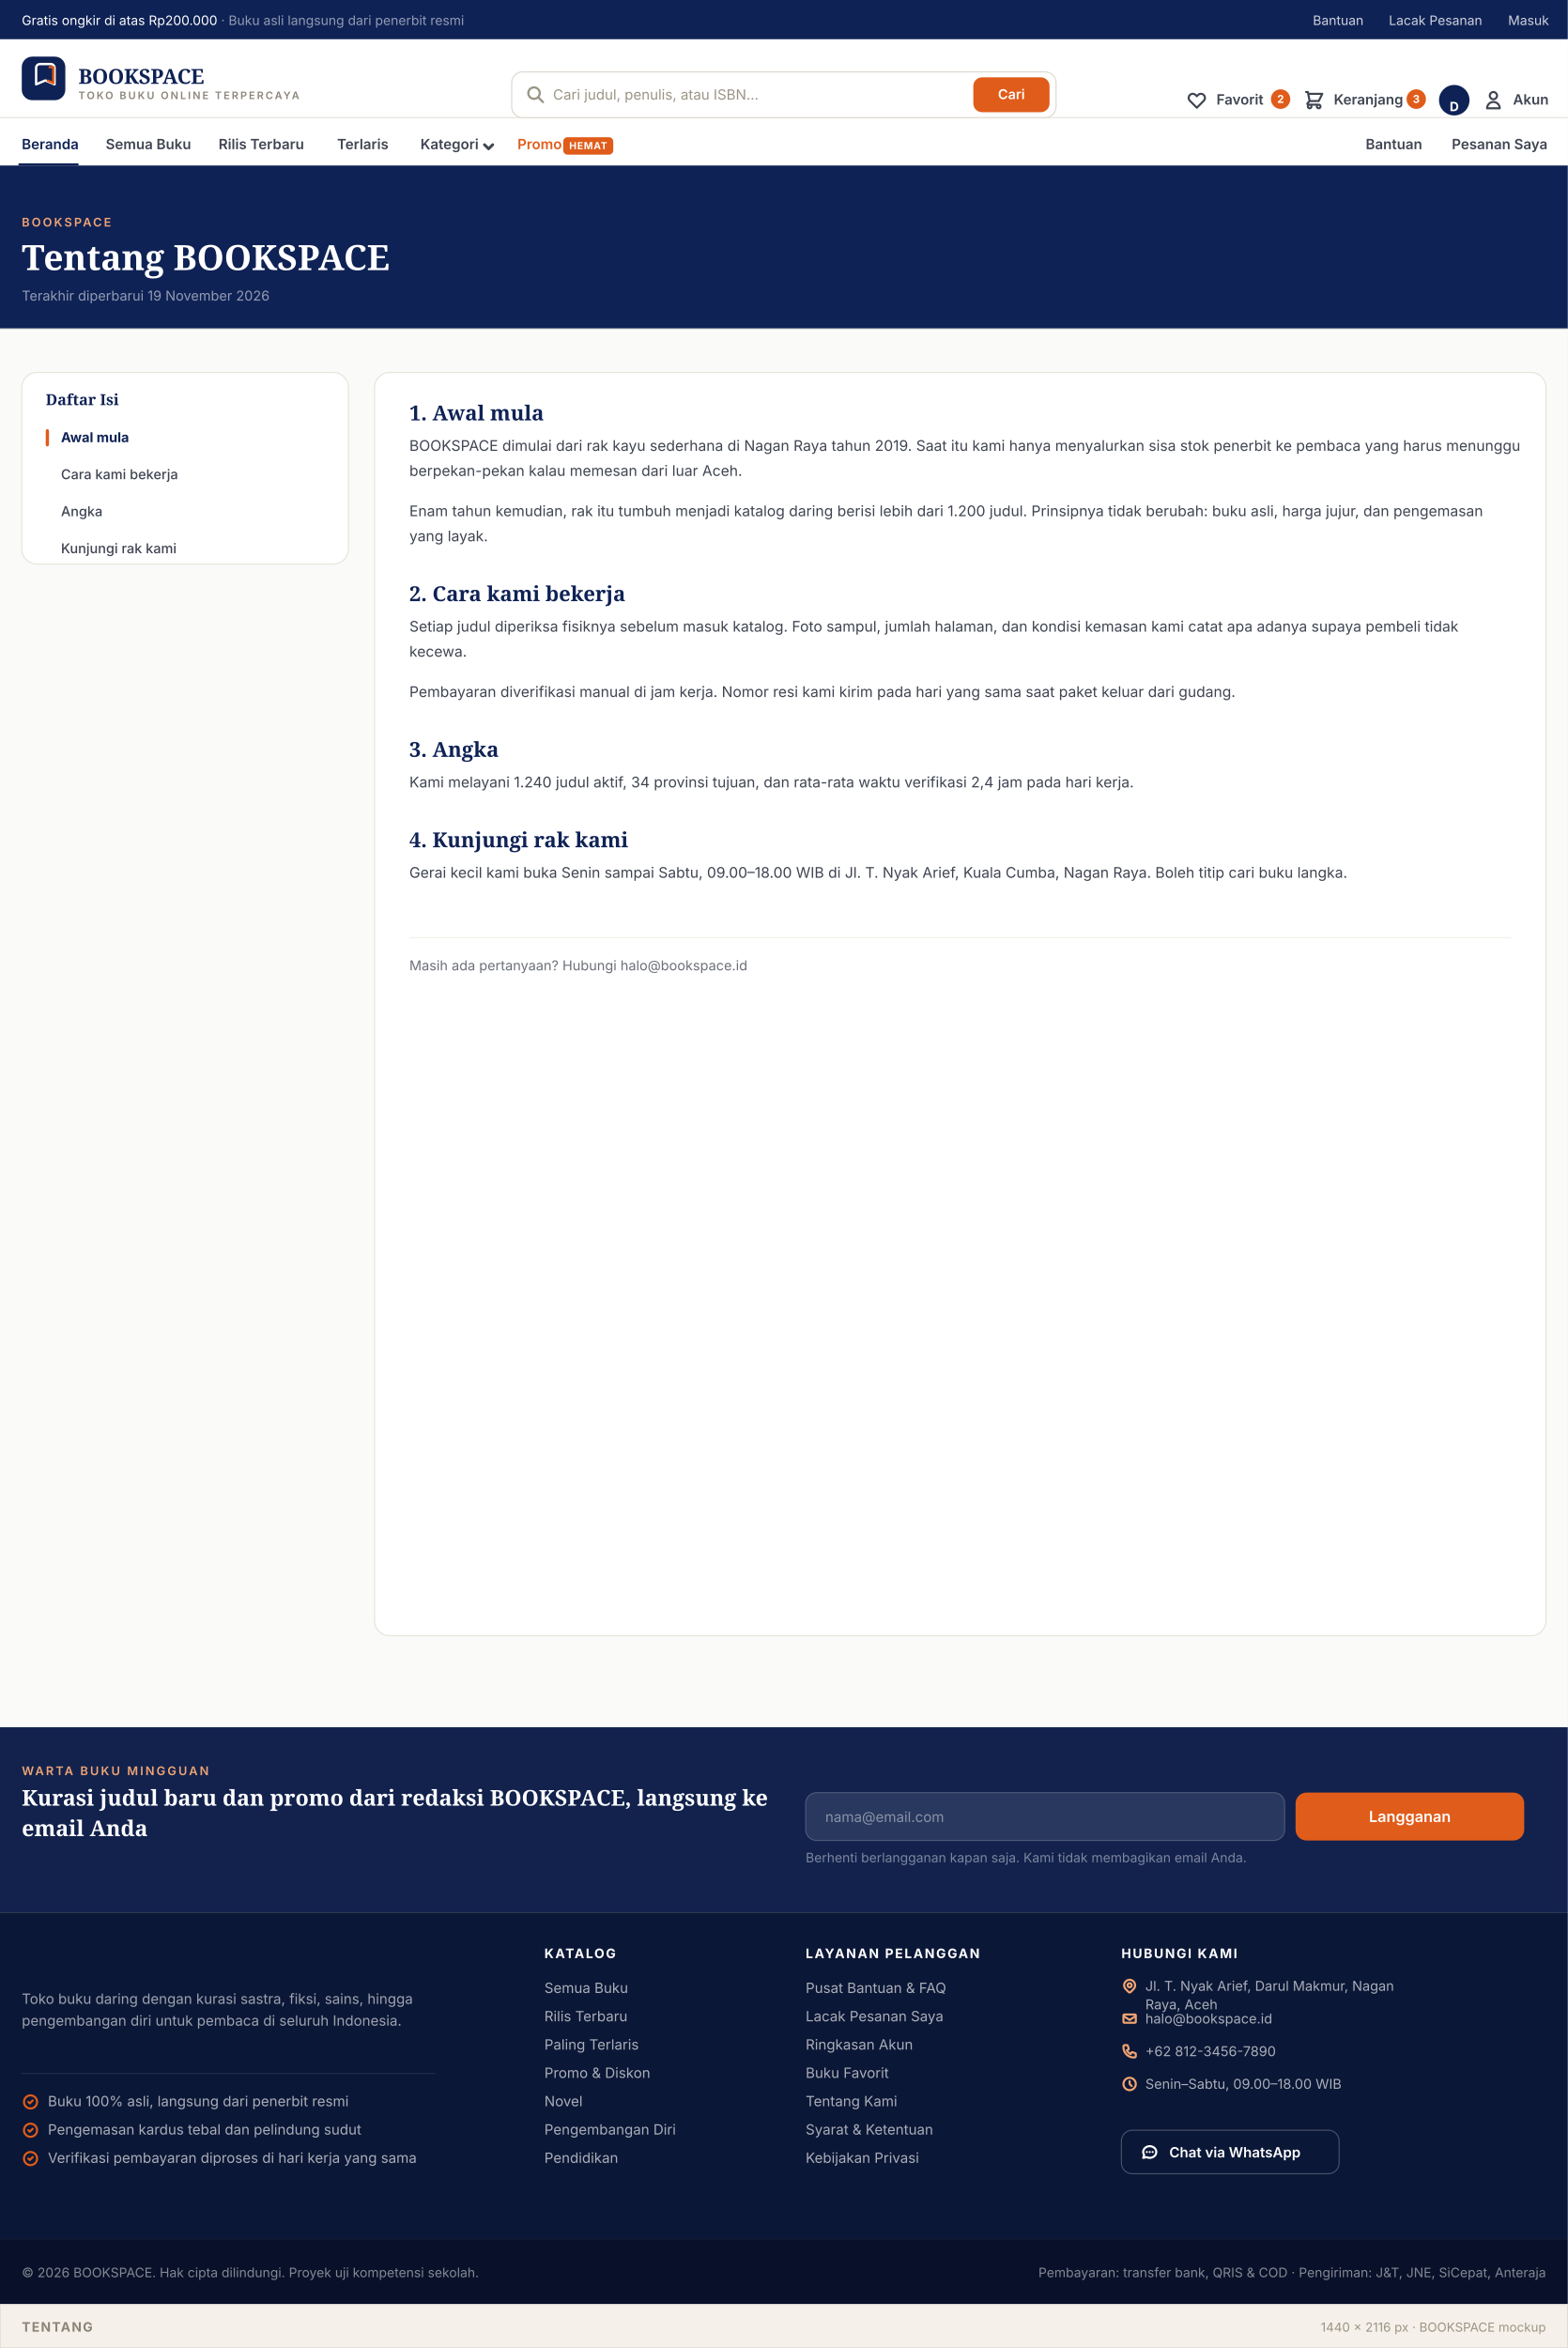
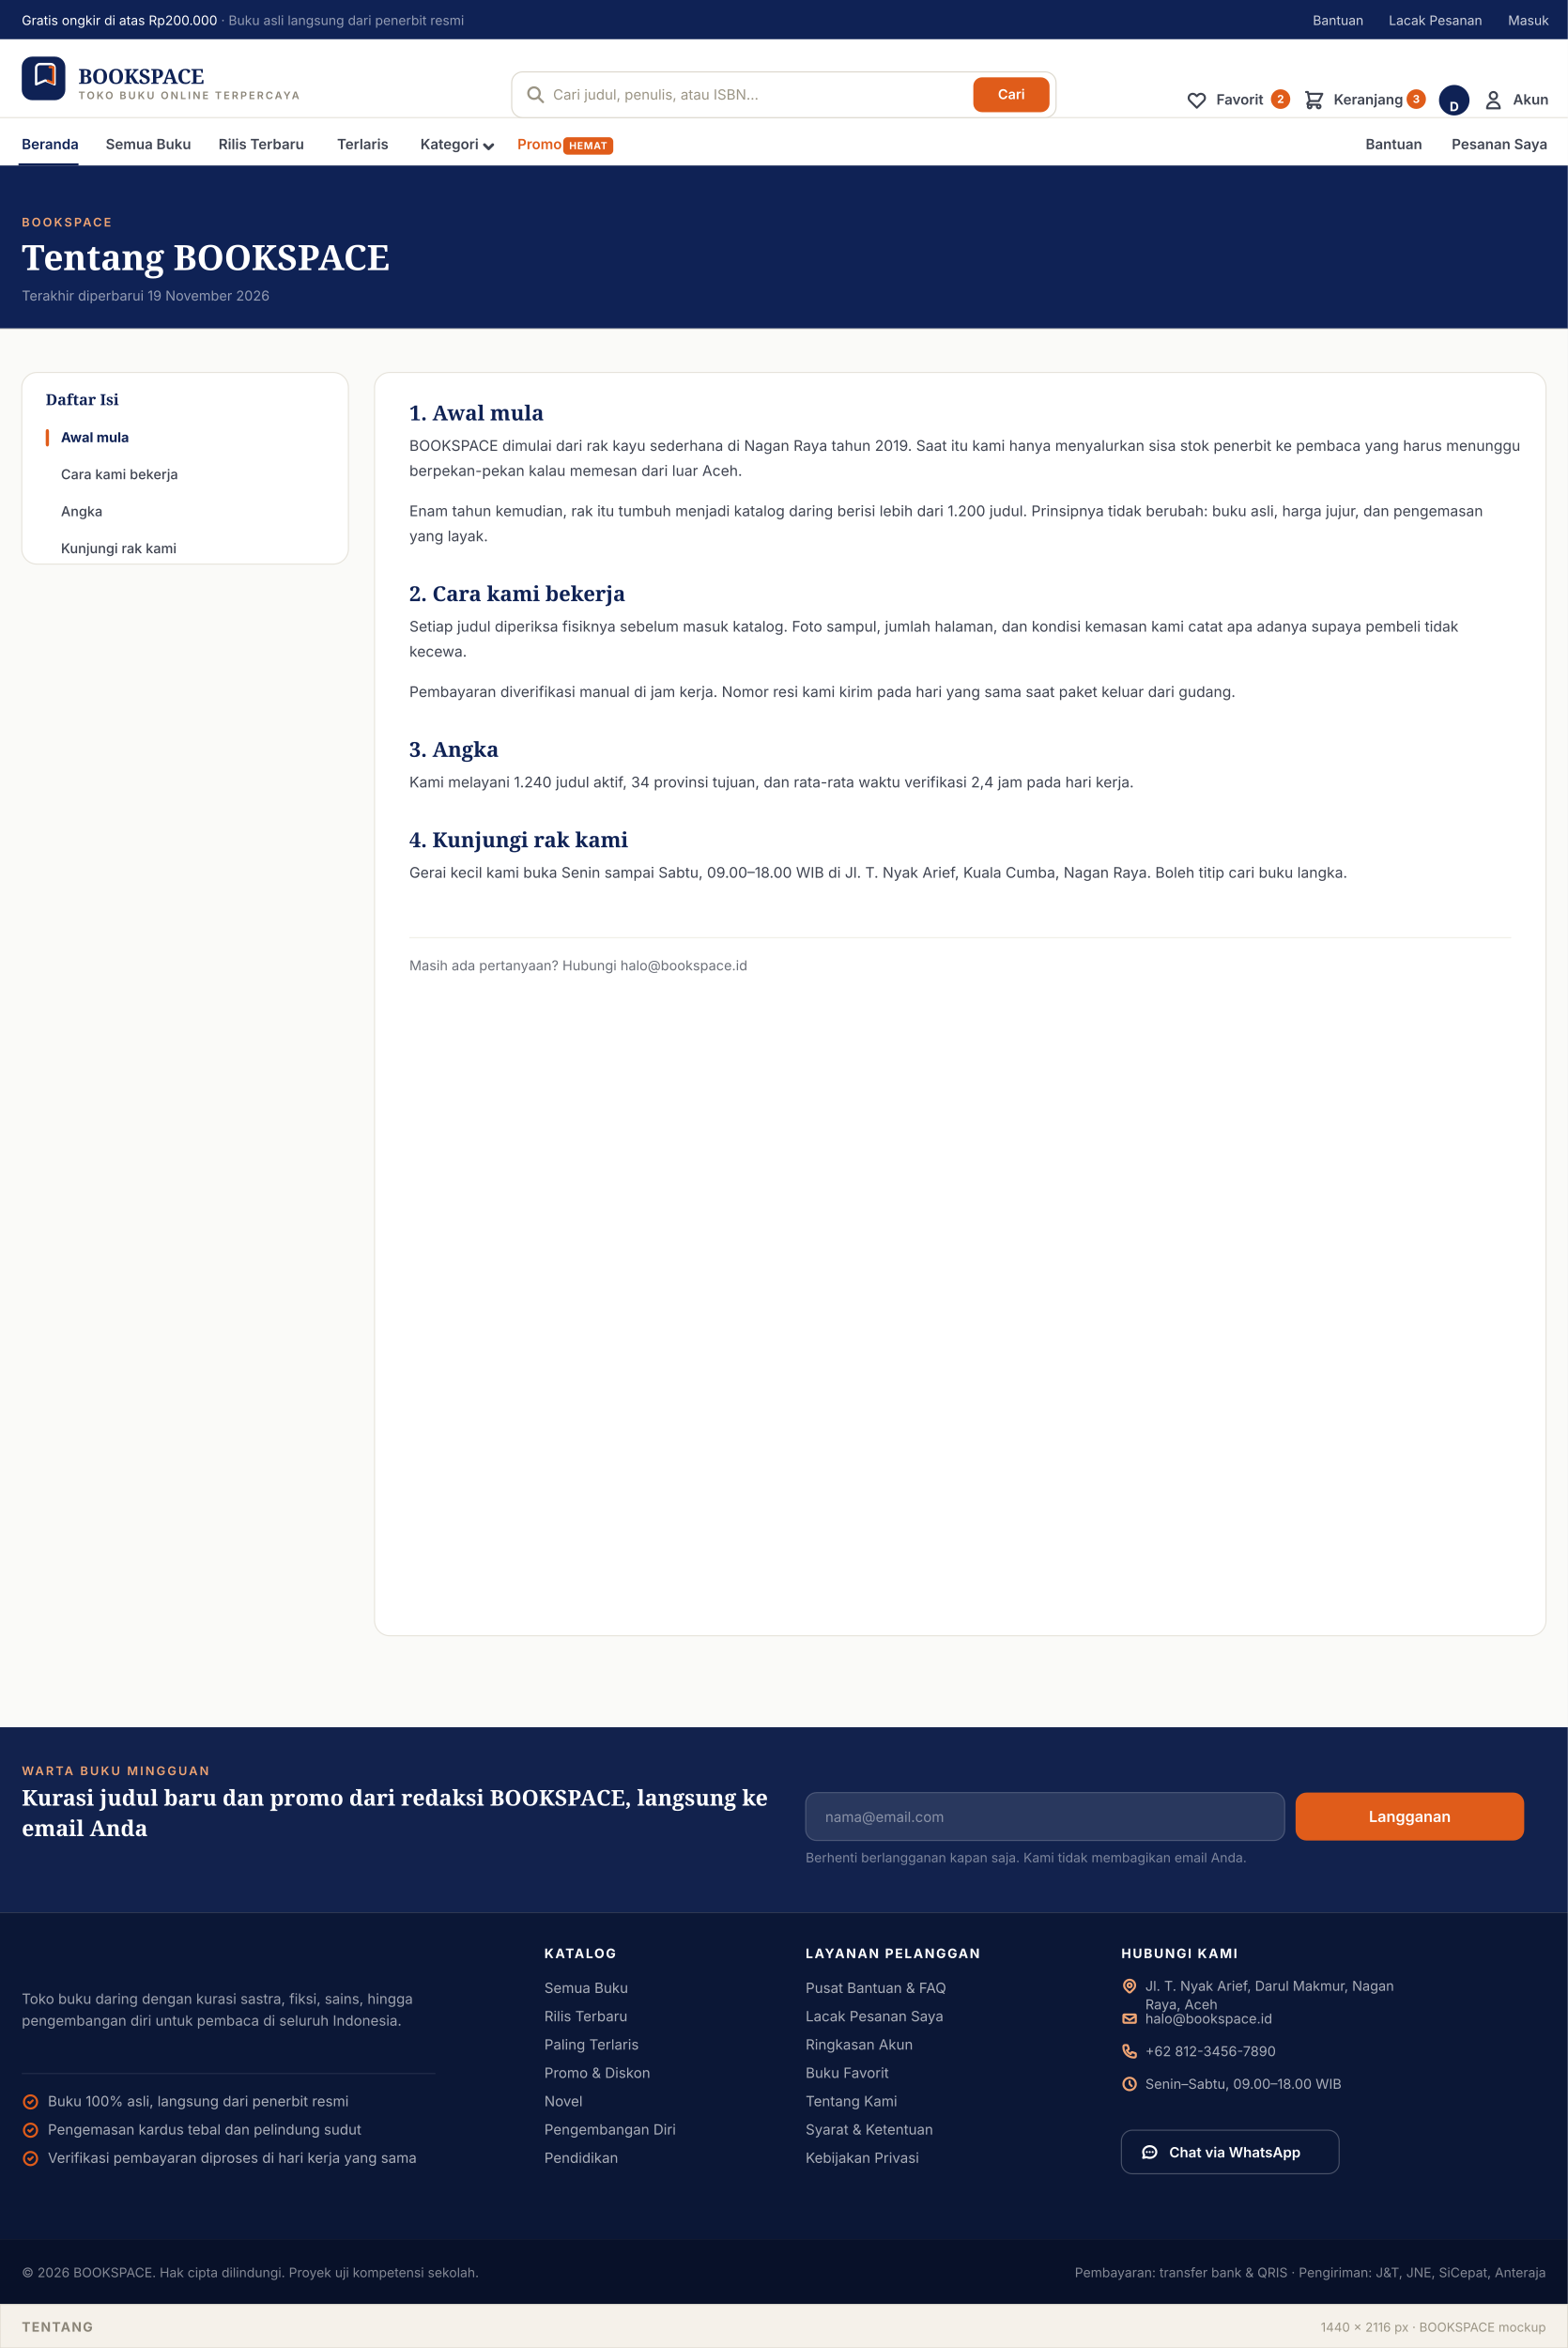
<svg xmlns="http://www.w3.org/2000/svg" id="17 Tentang Kami" width="1440" height="2156" viewBox="0 0 1440 2156">
  <rect x="0" y="0" width="1440" height="2116" rx="0" fill="#fafaf8" />
  <g>
    <rect x="0" y="0" width="1440" height="152" rx="0" fill="#ffffff" />
    <rect x="0" y="0" width="1440" height="36" rx="0" fill="#0f2255" />
    <text x="20" y="23" font-family="Inter, Helvetica, Arial, sans-serif" font-size="12" font-weight="400" text-anchor="start" fill="#ffffff">Gratis ongkir di atas Rp200.000</text>
    <text x="203.08" y="23" font-family="Inter, Helvetica, Arial, sans-serif" font-size="12" font-weight="400" text-anchor="start" fill="rgba(255,255,255,.55)">· Buku asli langsung dari penerbit resmi</text>
    <text x="1385.2" y="23" font-family="Inter, Helvetica, Arial, sans-serif" font-size="12" font-weight="400" text-anchor="start" fill="rgba(255,255,255,.8)">Masuk</text>
    <text x="1275.68" y="23" font-family="Inter, Helvetica, Arial, sans-serif" font-size="12" font-weight="400" text-anchor="start" fill="rgba(255,255,255,.8)">Lacak Pesanan</text>
    <text x="1205.88" y="23" font-family="Inter, Helvetica, Arial, sans-serif" font-size="12" font-weight="400" text-anchor="start" fill="rgba(255,255,255,.8)">Bantuan</text>
    <line x1="0" y1="108" x2="1440" y2="108" stroke="#e6e3db" stroke-width="1" />
    <rect x="20" y="52" width="40" height="40" rx="9.6" fill="#0f2255" />
    <path d="M6 5.5a3 3 0 013-3h9a3 3 0 013 3v13.5l-7.5-3.2L6 19V5.5z" fill="none" stroke="#ffffff" stroke-width="1.9" stroke-linecap="round" stroke-linejoin="round" transform="translate(26.4,56) scale(1.13)" />
    <path d="M17 5h3v13l-4.5-2" fill="none" stroke="#e05c1a" stroke-width="1.9" stroke-linecap="round" stroke-linejoin="round" transform="translate(26.4,56) scale(1.13)" />
    <text x="72" y="77" font-family="Lora, Georgia, serif" font-size="19" font-weight="700" letter-spacing="-0.3" text-anchor="start" fill="#0f2255">BOOKSPACE</text>
    <text x="72" y="91" font-family="Inter, Helvetica, Arial, sans-serif" font-size="9.5" font-weight="600" letter-spacing="1.7" text-anchor="start" fill="#8b8578">TOKO BUKU ONLINE TERPERCAYA</text>
    <rect x="470" y="66" width="500" height="42" rx="10" fill="#ffffff" stroke="#dcd8cd" stroke-width="1" />
    <g transform="translate(483,78) scale(0.75)">
      <path d="M21 21l-6-6m2-5a7 7 0 11-14 0 7 7 0 0114 0z" fill="none" stroke="#9a9484" stroke-width="2.67" stroke-linecap="round" stroke-linejoin="round" />
    </g>
    <text x="508" y="91.5" font-family="Inter, Helvetica, Arial, sans-serif" font-size="13" font-weight="400" text-anchor="start" fill="#9a9484">Cari judul, penulis, atau ISBN…</text>
    <rect x="894" y="71" width="70" height="32" rx="8" fill="#e05c1a" />
    <text x="929" y="91" font-family="Inter, Helvetica, Arial, sans-serif" font-size="12.5" font-weight="600" text-anchor="middle" fill="#ffffff">Cari</text>
    <g transform="translate(1361.73,82) scale(0.83)">
      <path d="M16 7a4 4 0 11-8 0 4 4 0 018 0zM12 14a7 7 0 00-7 7h14a7 7 0 00-7-7z" fill="none" stroke="#3f4451" stroke-width="2.28" stroke-linecap="round" stroke-linejoin="round" />
    </g>
    <text x="1389.73" y="96" font-family="Inter, Helvetica, Arial, sans-serif" font-size="13" font-weight="600" text-anchor="start" fill="#3f4451">Akun</text>
    <circle cx="1335.73" cy="92" r="14" fill="#0f2255" />
    <text x="1335.73" y="102.08" font-family="Inter, Helvetica, Arial, sans-serif" font-size="11.76" font-weight="700" text-anchor="middle" fill="#ffffff">D</text>
    <g transform="translate(1197.11,82) scale(0.83)">
      <path d="M3 3h2l.4 2M7 13h10l4-8H5.4M7 13L5.4 5M7 13l-2.293 2.293c-.63.63-.184 1.707.707 1.707H17m0 0a2 2 0 100 4 2 2 0 000-4zm-8 2a2 2 0 11-4 0 2 2 0 014 0z" fill="none" stroke="#3f4451" stroke-width="2.28" stroke-linecap="round" stroke-linejoin="round" />
    </g>
    <text x="1225.11" y="96" font-family="Inter, Helvetica, Arial, sans-serif" font-size="13" font-weight="600" text-anchor="start" fill="#3f4451">Keranjang</text>
    <rect x="1291.93" y="82" width="17.8" height="18" rx="9" fill="#e05c1a" />
    <text x="1300.83" y="94.5" font-family="Inter, Helvetica, Arial, sans-serif" font-size="10" font-weight="700" text-anchor="middle" fill="#ffffff">3</text>
    <g transform="translate(1089.32,82) scale(0.83)">
      <path d="M4.318 6.318a4.5 4.5 0 000 6.364L12 20.364l7.682-7.682a4.5 4.5 0 00-6.364-6.364L12 7.636l-1.318-1.318a4.5 4.5 0 00-6.364 0z" fill="none" stroke="#3f4451" stroke-width="2.28" stroke-linecap="round" stroke-linejoin="round" />
    </g>
    <text x="1117.32" y="96" font-family="Inter, Helvetica, Arial, sans-serif" font-size="13" font-weight="600" text-anchor="start" fill="#3f4451">Favorit</text>
    <rect x="1167.32" y="82" width="17.8" height="18" rx="9" fill="#e05c1a" />
    <text x="1176.22" y="94.5" font-family="Inter, Helvetica, Arial, sans-serif" font-size="10" font-weight="700" text-anchor="middle" fill="#ffffff">2</text>
    <line x1="0" y1="152" x2="1440" y2="152" stroke="#e6e3db" stroke-width="1" />
    <text x="20" y="137" font-family="Inter, Helvetica, Arial, sans-serif" font-size="13" font-weight="600" text-anchor="start" fill="#0f2255">Beranda</text>
    <rect x="17" y="150" width="55.11" height="2" rx="0" fill="#0f2255" />
    <text x="97.11" y="137" font-family="Inter, Helvetica, Arial, sans-serif" font-size="13" font-weight="600" text-anchor="start" fill="#3f4451">Semua Buku</text>
    <text x="200.73" y="137" font-family="Inter, Helvetica, Arial, sans-serif" font-size="13" font-weight="600" text-anchor="start" fill="#3f4451">Rilis Terbaru</text>
    <text x="309.59" y="137" font-family="Inter, Helvetica, Arial, sans-serif" font-size="13" font-weight="600" text-anchor="start" fill="#3f4451">Terlaris</text>
    <text x="386.16" y="137" font-family="Inter, Helvetica, Arial, sans-serif" font-size="13" font-weight="600" text-anchor="start" fill="#3f4451">Kategori</text>
    <g transform="translate(442.29,128) scale(0.54)">
      <path d="M19 9l-7 7-7-7" fill="none" stroke="#3f4451" stroke-width="4.8" stroke-linecap="round" stroke-linejoin="round" />
    </g>
    <text x="475.29" y="137" font-family="Inter, Helvetica, Arial, sans-serif" font-size="13" font-weight="600" text-anchor="start" fill="#e05c1a">Promo</text>
    <rect x="517.29" y="126" width="46" height="16" rx="4" fill="#e05c1a" />
    <text x="540.29" y="137" font-family="Inter, Helvetica, Arial, sans-serif" font-size="9" font-weight="700" letter-spacing="0.6" text-anchor="middle" fill="#ffffff">HEMAT</text>
    <text x="1333.48" y="137" font-family="Inter, Helvetica, Arial, sans-serif" font-size="13" font-weight="600" text-anchor="start" fill="#3f4451">Pesanan Saya</text>
    <text x="1254.37" y="137" font-family="Inter, Helvetica, Arial, sans-serif" font-size="13" font-weight="600" text-anchor="start" fill="#3f4451">Bantuan</text>
    <rect x="0" y="152" width="1440" height="150" rx="0" fill="#0f2255" />
    <line x1="0" y1="302" x2="1440" y2="302" stroke="#e6e3db" stroke-width="1" />
    <text x="20" y="208" font-family="Inter, Helvetica, Arial, sans-serif" font-size="11" font-weight="600" letter-spacing="1.82" text-anchor="start" fill="#f0a473">BOOKSPACE</text>
    <text x="20" y="248" font-family="Lora, Georgia, serif" font-size="32" font-weight="700" text-anchor="start" fill="#ffffff">Tentang BOOKSPACE</text>
    <text x="20" y="276" font-family="Inter, Helvetica, Arial, sans-serif" font-size="12.5" font-weight="400" text-anchor="start" fill="rgba(255,255,255,.55)">Terakhir diperbarui 19 November 2026</text>
    <rect x="20" y="342" width="300" height="176" rx="14" fill="#ffffff" stroke="#e6e3db" stroke-width="1" />
    <text x="42" y="372" font-family="Lora, Georgia, serif" font-size="14" font-weight="700" text-anchor="start" fill="#0f2255">Daftar Isi</text>
    <rect x="42" y="394" width="3" height="16" rx="2" fill="#e05c1a" />
    <text x="56" y="406" font-family="Inter, Helvetica, Arial, sans-serif" font-size="12.5" font-weight="700" text-anchor="start" fill="#0f2255">Awal mula</text>
    <rect x="42" y="428" width="3" height="16" rx="2" fill="transparent" />
    <text x="56" y="440" font-family="Inter, Helvetica, Arial, sans-serif" font-size="12.5" font-weight="500" text-anchor="start" fill="#3f4451">Cara kami bekerja</text>
    <rect x="42" y="462" width="3" height="16" rx="2" fill="transparent" />
    <text x="56" y="474" font-family="Inter, Helvetica, Arial, sans-serif" font-size="12.5" font-weight="500" text-anchor="start" fill="#3f4451">Angka</text>
    <rect x="42" y="496" width="3" height="16" rx="2" fill="transparent" />
    <text x="56" y="508" font-family="Inter, Helvetica, Arial, sans-serif" font-size="12.5" font-weight="500" text-anchor="start" fill="#3f4451">Kunjungi rak kami</text>
    <rect x="344" y="342" width="1076" height="1160" rx="14" fill="#ffffff" stroke="#e6e3db" stroke-width="1" />
    <text x="376" y="386" font-family="Lora, Georgia, serif" font-size="19" font-weight="700" text-anchor="start" fill="#0f2255">1.  Awal mula</text>
    <text x="376" y="414" font-family="Inter, Helvetica, Arial, sans-serif" font-size="13.5" font-weight="400" text-anchor="start" fill="#3f4451">BOOKSPACE dimulai dari rak kayu sederhana di Nagan Raya tahun 2019. Saat itu kami hanya menyalurkan sisa stok penerbit ke pembaca yang harus menunggu</text>
    <text x="376" y="437" font-family="Inter, Helvetica, Arial, sans-serif" font-size="13.5" font-weight="400" text-anchor="start" fill="#3f4451">berpekan-pekan kalau memesan dari luar Aceh.</text>
    <text x="376" y="474" font-family="Inter, Helvetica, Arial, sans-serif" font-size="13.5" font-weight="400" text-anchor="start" fill="#3f4451">Enam tahun kemudian, rak itu tumbuh menjadi katalog daring berisi lebih dari 1.200 judul. Prinsipnya tidak berubah: buku asli, harga jujur, dan pengemasan</text>
    <text x="376" y="497" font-family="Inter, Helvetica, Arial, sans-serif" font-size="13.5" font-weight="400" text-anchor="start" fill="#3f4451">yang layak.</text>
    <text x="376" y="552" font-family="Lora, Georgia, serif" font-size="19" font-weight="700" text-anchor="start" fill="#0f2255">2.  Cara kami bekerja</text>
    <text x="376" y="580" font-family="Inter, Helvetica, Arial, sans-serif" font-size="13.5" font-weight="400" text-anchor="start" fill="#3f4451">Setiap judul diperiksa fisiknya sebelum masuk katalog. Foto sampul, jumlah halaman, dan kondisi kemasan kami catat apa adanya supaya pembeli tidak</text>
    <text x="376" y="603" font-family="Inter, Helvetica, Arial, sans-serif" font-size="13.5" font-weight="400" text-anchor="start" fill="#3f4451">kecewa.</text>
    <text x="376" y="640" font-family="Inter, Helvetica, Arial, sans-serif" font-size="13.5" font-weight="400" text-anchor="start" fill="#3f4451">Pembayaran diverifikasi manual di jam kerja. Nomor resi kami kirim pada hari yang sama saat paket keluar dari gudang.</text>
    <text x="376" y="695" font-family="Lora, Georgia, serif" font-size="19" font-weight="700" text-anchor="start" fill="#0f2255">3.  Angka</text>
    <text x="376" y="723" font-family="Inter, Helvetica, Arial, sans-serif" font-size="13.5" font-weight="400" text-anchor="start" fill="#3f4451">Kami melayani 1.240 judul aktif, 34 provinsi tujuan, dan rata-rata waktu verifikasi 2,4 jam pada hari kerja.</text>
    <text x="376" y="778" font-family="Lora, Georgia, serif" font-size="19" font-weight="700" text-anchor="start" fill="#0f2255">4.  Kunjungi rak kami</text>
    <text x="376" y="806" font-family="Inter, Helvetica, Arial, sans-serif" font-size="13.5" font-weight="400" text-anchor="start" fill="#3f4451">Gerai kecil kami buka Senin sampai Sabtu, 09.00–18.00 WIB di Jl. T. Nyak Arief, Kuala Cumba, Nagan Raya. Boleh titip cari buku langka.</text>
    <line x1="376" y1="861" x2="1388" y2="861" stroke="#f0eee6" stroke-width="1" />
    <text x="376" y="891" font-family="Inter, Helvetica, Arial, sans-serif" font-size="12.5" font-weight="400" text-anchor="start" fill="#6b6f78">Masih ada pertanyaan? Hubungi halo@bookspace.id</text>
    <rect x="0" y="1586" width="1440" height="170" rx="0" fill="#12224d" />
    <text x="20" y="1630" font-family="Inter, Helvetica, Arial, sans-serif" font-size="11" font-weight="600" letter-spacing="1.82" text-anchor="start" fill="#f0a473">WARTA BUKU MINGGUAN</text>
    <text x="20" y="1658" font-family="Lora, Georgia, serif" font-size="20" font-weight="700" text-anchor="start" fill="#ffffff">Kurasi judul baru dan promo dari redaksi BOOKSPACE, langsung ke</text>
    <text x="20" y="1686" font-family="Lora, Georgia, serif" font-size="20" font-weight="700" text-anchor="start" fill="#ffffff">email Anda</text>
    <rect x="740" y="1646" width="440" height="44" rx="10" fill="rgba(255,255,255,.1)" stroke="rgba(255,255,255,.2)" stroke-width="1" />
    <text x="758" y="1673" font-family="Inter, Helvetica, Arial, sans-serif" font-size="13" font-weight="400" text-anchor="start" fill="rgba(255,255,255,.45)">nama@email.com</text>
    <rect x="1190" y="1646" width="210" height="44" rx="10" fill="#e05c1a" />
    <text x="1295" y="1673" font-family="Inter, Helvetica, Arial, sans-serif" font-size="14" font-weight="600" text-anchor="middle" fill="#ffffff">Langganan</text>
    <text x="740" y="1710" font-family="Inter, Helvetica, Arial, sans-serif" font-size="12" font-weight="400" text-anchor="start" fill="rgba(255,255,255,.45)">Berhenti berlangganan kapan saja. Kami tidak membagikan email Anda.</text>
    <rect x="0" y="1756" width="1440" height="300" rx="0" fill="#0b1736" />[object Object]<text x="20" y="1840" font-family="Inter, Helvetica, Arial, sans-serif" font-size="13" font-weight="400" text-anchor="start" fill="rgba(255,255,255,.6)">Toko buku daring dengan kurasi sastra, fiksi, sains, hingga</text>
    <text x="20" y="1860" font-family="Inter, Helvetica, Arial, sans-serif" font-size="13" font-weight="400" text-anchor="start" fill="rgba(255,255,255,.6)">pengembangan diri untuk pembaca di seluruh Indonesia.</text>
    <line x1="20" y1="1904" x2="400" y2="1904" stroke="rgba(255,255,255,.1)" stroke-width="1" />
    <g transform="translate(20,1922) scale(0.67)">
      <path d="M9 12l2 2 4-4m6 2a9 9 0 11-18 0 9 9 0 0118 0z" fill="none" stroke="#e05c1a" stroke-width="2.85" stroke-linecap="round" stroke-linejoin="round" />
    </g>
    <text x="44" y="1934" font-family="Inter, Helvetica, Arial, sans-serif" font-size="13" font-weight="400" text-anchor="start" fill="rgba(255,255,255,.65)">Buku 100% asli, langsung dari penerbit resmi</text>
    <g transform="translate(20,1948) scale(0.67)">
      <path d="M9 12l2 2 4-4m6 2a9 9 0 11-18 0 9 9 0 0118 0z" fill="none" stroke="#e05c1a" stroke-width="2.85" stroke-linecap="round" stroke-linejoin="round" />
    </g>
    <text x="44" y="1960" font-family="Inter, Helvetica, Arial, sans-serif" font-size="13" font-weight="400" text-anchor="start" fill="rgba(255,255,255,.65)">Pengemasan kardus tebal dan pelindung sudut</text>
    <g transform="translate(20,1974) scale(0.67)">
      <path d="M9 12l2 2 4-4m6 2a9 9 0 11-18 0 9 9 0 0118 0z" fill="none" stroke="#e05c1a" stroke-width="2.85" stroke-linecap="round" stroke-linejoin="round" />
    </g>
    <text x="44" y="1986" font-family="Inter, Helvetica, Arial, sans-serif" font-size="13" font-weight="400" text-anchor="start" fill="rgba(255,255,255,.65)">Verifikasi pembayaran diproses di hari kerja yang sama</text>
    <text x="500" y="1798" font-family="Inter, Helvetica, Arial, sans-serif" font-size="12" font-weight="700" letter-spacing="1.4" text-anchor="start" fill="#ffffff">KATALOG</text>
    <text x="500" y="1830" font-family="Inter, Helvetica, Arial, sans-serif" font-size="13" font-weight="400" text-anchor="start" fill="rgba(255,255,255,.65)">Semua Buku</text>
    <text x="500" y="1856" font-family="Inter, Helvetica, Arial, sans-serif" font-size="13" font-weight="400" text-anchor="start" fill="rgba(255,255,255,.65)">Rilis Terbaru</text>
    <text x="500" y="1882" font-family="Inter, Helvetica, Arial, sans-serif" font-size="13" font-weight="400" text-anchor="start" fill="rgba(255,255,255,.65)">Paling Terlaris</text>
    <text x="500" y="1908" font-family="Inter, Helvetica, Arial, sans-serif" font-size="13" font-weight="400" text-anchor="start" fill="rgba(255,255,255,.65)">Promo &amp; Diskon</text>
    <text x="500" y="1934" font-family="Inter, Helvetica, Arial, sans-serif" font-size="13" font-weight="400" text-anchor="start" fill="rgba(255,255,255,.65)">Novel</text>
    <text x="500" y="1960" font-family="Inter, Helvetica, Arial, sans-serif" font-size="13" font-weight="400" text-anchor="start" fill="rgba(255,255,255,.65)">Pengembangan Diri</text>
    <text x="500" y="1986" font-family="Inter, Helvetica, Arial, sans-serif" font-size="13" font-weight="400" text-anchor="start" fill="rgba(255,255,255,.65)">Pendidikan</text>
    <text x="740" y="1798" font-family="Inter, Helvetica, Arial, sans-serif" font-size="12" font-weight="700" letter-spacing="1.4" text-anchor="start" fill="#ffffff">LAYANAN PELANGGAN</text>
    <text x="740" y="1830" font-family="Inter, Helvetica, Arial, sans-serif" font-size="13" font-weight="400" text-anchor="start" fill="rgba(255,255,255,.65)">Pusat Bantuan &amp; FAQ</text>
    <text x="740" y="1856" font-family="Inter, Helvetica, Arial, sans-serif" font-size="13" font-weight="400" text-anchor="start" fill="rgba(255,255,255,.65)">Lacak Pesanan Saya</text>
    <text x="740" y="1882" font-family="Inter, Helvetica, Arial, sans-serif" font-size="13" font-weight="400" text-anchor="start" fill="rgba(255,255,255,.65)">Ringkasan Akun</text>
    <text x="740" y="1908" font-family="Inter, Helvetica, Arial, sans-serif" font-size="13" font-weight="400" text-anchor="start" fill="rgba(255,255,255,.65)">Buku Favorit</text>
    <text x="740" y="1934" font-family="Inter, Helvetica, Arial, sans-serif" font-size="13" font-weight="400" text-anchor="start" fill="rgba(255,255,255,.65)">Tentang Kami</text>
    <text x="740" y="1960" font-family="Inter, Helvetica, Arial, sans-serif" font-size="13" font-weight="400" text-anchor="start" fill="rgba(255,255,255,.65)">Syarat &amp; Ketentuan</text>
    <text x="740" y="1986" font-family="Inter, Helvetica, Arial, sans-serif" font-size="13" font-weight="400" text-anchor="start" fill="rgba(255,255,255,.65)">Kebijakan Privasi</text>
    <text x="1030" y="1798" font-family="Inter, Helvetica, Arial, sans-serif" font-size="12" font-weight="700" letter-spacing="1.4" text-anchor="start" fill="#ffffff">HUBUNGI KAMI</text>
    <g transform="translate(1030,1816) scale(0.63)">
      <path d="M17.657 16.657L13.414 20.9a1.998 1.998 0 01-2.827 0l-4.244-4.243a8 8 0 1111.314 0zM15 11a3 3 0 11-6 0 3 3 0 016 0z" fill="none" stroke="#f0a473" stroke-width="3.04" stroke-linecap="round" stroke-linejoin="round" />
    </g>
    <text x="1052" y="1828" font-family="Inter, Helvetica, Arial, sans-serif" font-size="12.5" font-weight="400" text-anchor="start" fill="rgba(255,255,255,.65)">Jl. T. Nyak Arief, Darul Makmur, Nagan</text>
    <text x="1052" y="1845" font-family="Inter, Helvetica, Arial, sans-serif" font-size="12.5" font-weight="400" text-anchor="start" fill="rgba(255,255,255,.65)">Raya, Aceh</text>
    <g transform="translate(1030,1846) scale(0.63)">
      <path d="M3 8l9 6 9-6M4 6h16a1 1 0 011 1v10a1 1 0 01-1 1H4a1 1 0 01-1-1V7a1 1 0 011-1z" fill="none" stroke="#f0a473" stroke-width="3.04" stroke-linecap="round" stroke-linejoin="round" />
    </g>
    <text x="1052" y="1858" font-family="Inter, Helvetica, Arial, sans-serif" font-size="12.5" font-weight="400" text-anchor="start" fill="rgba(255,255,255,.65)">halo@bookspace.id</text>
    <g transform="translate(1030,1876) scale(0.63)">
      <path d="M3 5a2 2 0 012-2h3.28a1 1 0 01.948.684l1.498 4.493a1 1 0 01-.502 1.21l-2.257 1.13a11.042 11.042 0 005.516 5.516l1.13-2.257a1 1 0 011.21-.502l4.493 1.498a1 1 0 01.684.949V19a2 2 0 01-2 2h-1C9.716 21 3 14.284 3 6V5z" fill="none" stroke="#f0a473" stroke-width="3.04" stroke-linecap="round" stroke-linejoin="round" />
    </g>
    <text x="1052" y="1888" font-family="Inter, Helvetica, Arial, sans-serif" font-size="12.5" font-weight="400" text-anchor="start" fill="rgba(255,255,255,.65)">+62 812-3456-7890</text>
    <g transform="translate(1030,1906) scale(0.63)">
      <path d="M12 8v4l3 3m6-3a9 9 0 11-18 0 9 9 0 0118 0z" fill="none" stroke="#f0a473" stroke-width="3.04" stroke-linecap="round" stroke-linejoin="round" />
    </g>
    <text x="1052" y="1918" font-family="Inter, Helvetica, Arial, sans-serif" font-size="12.5" font-weight="400" text-anchor="start" fill="rgba(255,255,255,.65)">Senin–Sabtu, 09.00–18.00 WIB</text>
    <rect x="1030" y="1956" width="200" height="40" rx="10" fill="none" stroke="rgba(255,255,255,.25)" stroke-width="1" />
    <g transform="translate(1048,1968) scale(0.67)">
      <path d="M8 12h.01M12 12h.01M16 12h.01M21 12c0 4.418-4.03 8-9 8a9.863 9.863 0 01-4.255-.949L3 20l1.395-3.72C3.512 15.042 3 13.574 3 12c0-4.418 4.03-8 9-8s9 3.582 9 8z" fill="none" stroke="#ffffff" stroke-width="2.85" stroke-linecap="round" stroke-linejoin="round" />
    </g>
    <text x="1074" y="1981" font-family="Inter, Helvetica, Arial, sans-serif" font-size="13" font-weight="600" text-anchor="start" fill="#ffffff">Chat via WhatsApp</text>
    <rect x="0" y="2056" width="1440" height="60" rx="0" fill="#081129" />
    <text x="20" y="2091" font-family="Inter, Helvetica, Arial, sans-serif" font-size="12" font-weight="400" text-anchor="start" fill="rgba(255,255,255,.5)">© 2026 BOOKSPACE. Hak cipta dilindungi. Proyek uji kompetensi sekolah.</text>
-     <text x="1420" y="2091" font-family="Inter, Helvetica, Arial, sans-serif" font-size="12" font-weight="400" text-anchor="end" fill="rgba(255,255,255,.5)">Pembayaran: transfer bank, QRIS &amp; COD · Pengiriman: J&amp;T, JNE, SiCepat, Anteraja</text>
+     <text x="1420" y="2091" font-family="Inter, Helvetica, Arial, sans-serif" font-size="12" font-weight="400" text-anchor="end" fill="rgba(255,255,255,.5)">Pembayaran: transfer bank &amp; QRIS · Pengiriman: J&amp;T, JNE, SiCepat, Anteraja</text>
  </g>
  <rect x="0" y="2116" width="1440" height="40" rx="0" fill="#f5f1ea" stroke="#dcd8cd" stroke-width="1" />
  <text x="20" y="2141" font-family="Inter, Helvetica, Arial, sans-serif" font-size="12" font-weight="700" letter-spacing="1.1" text-anchor="start" fill="#8b8578">TENTANG</text>
  <text x="1420" y="2141" font-family="Inter, Helvetica, Arial, sans-serif" font-size="11.5" font-weight="400" text-anchor="end" fill="#9a9484">1440 × 2116 px · BOOKSPACE mockup</text>
</svg>
